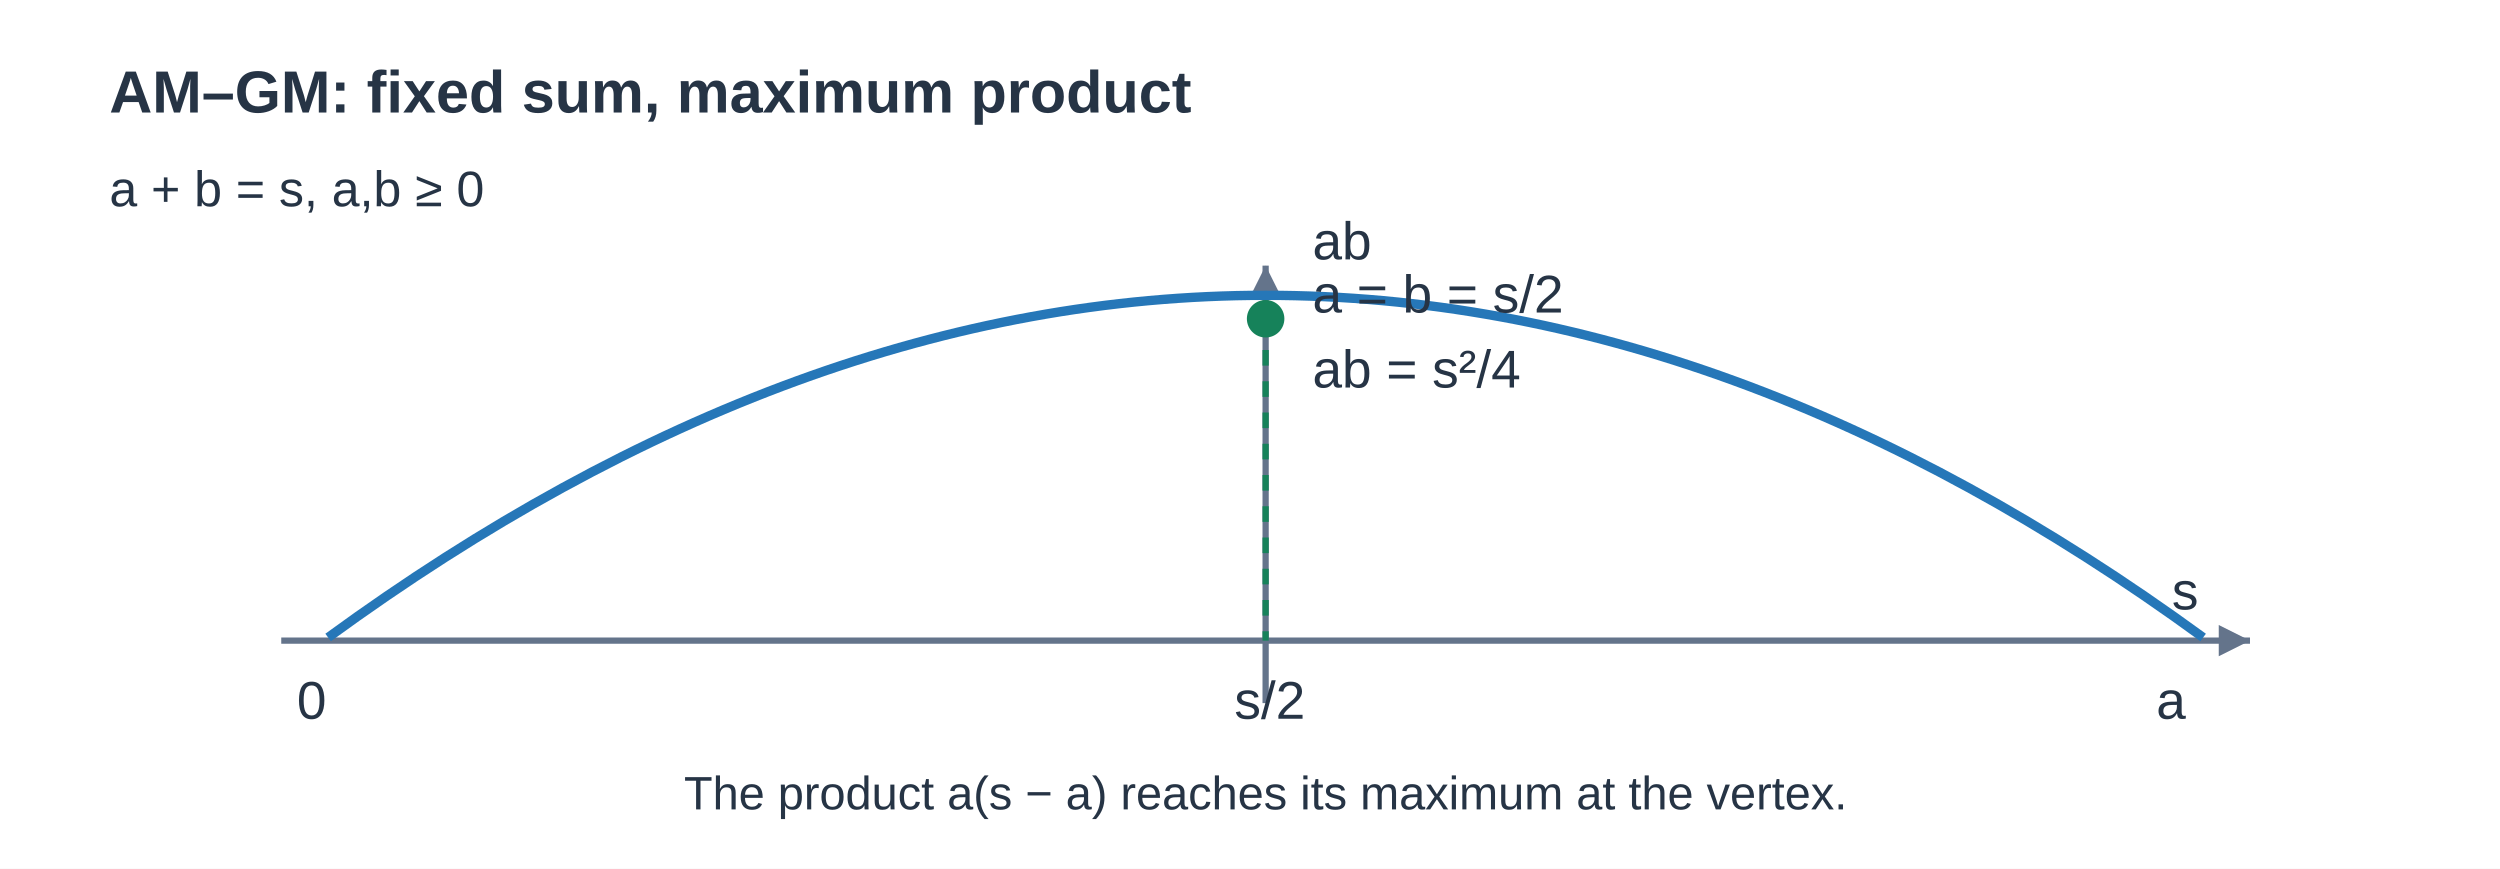
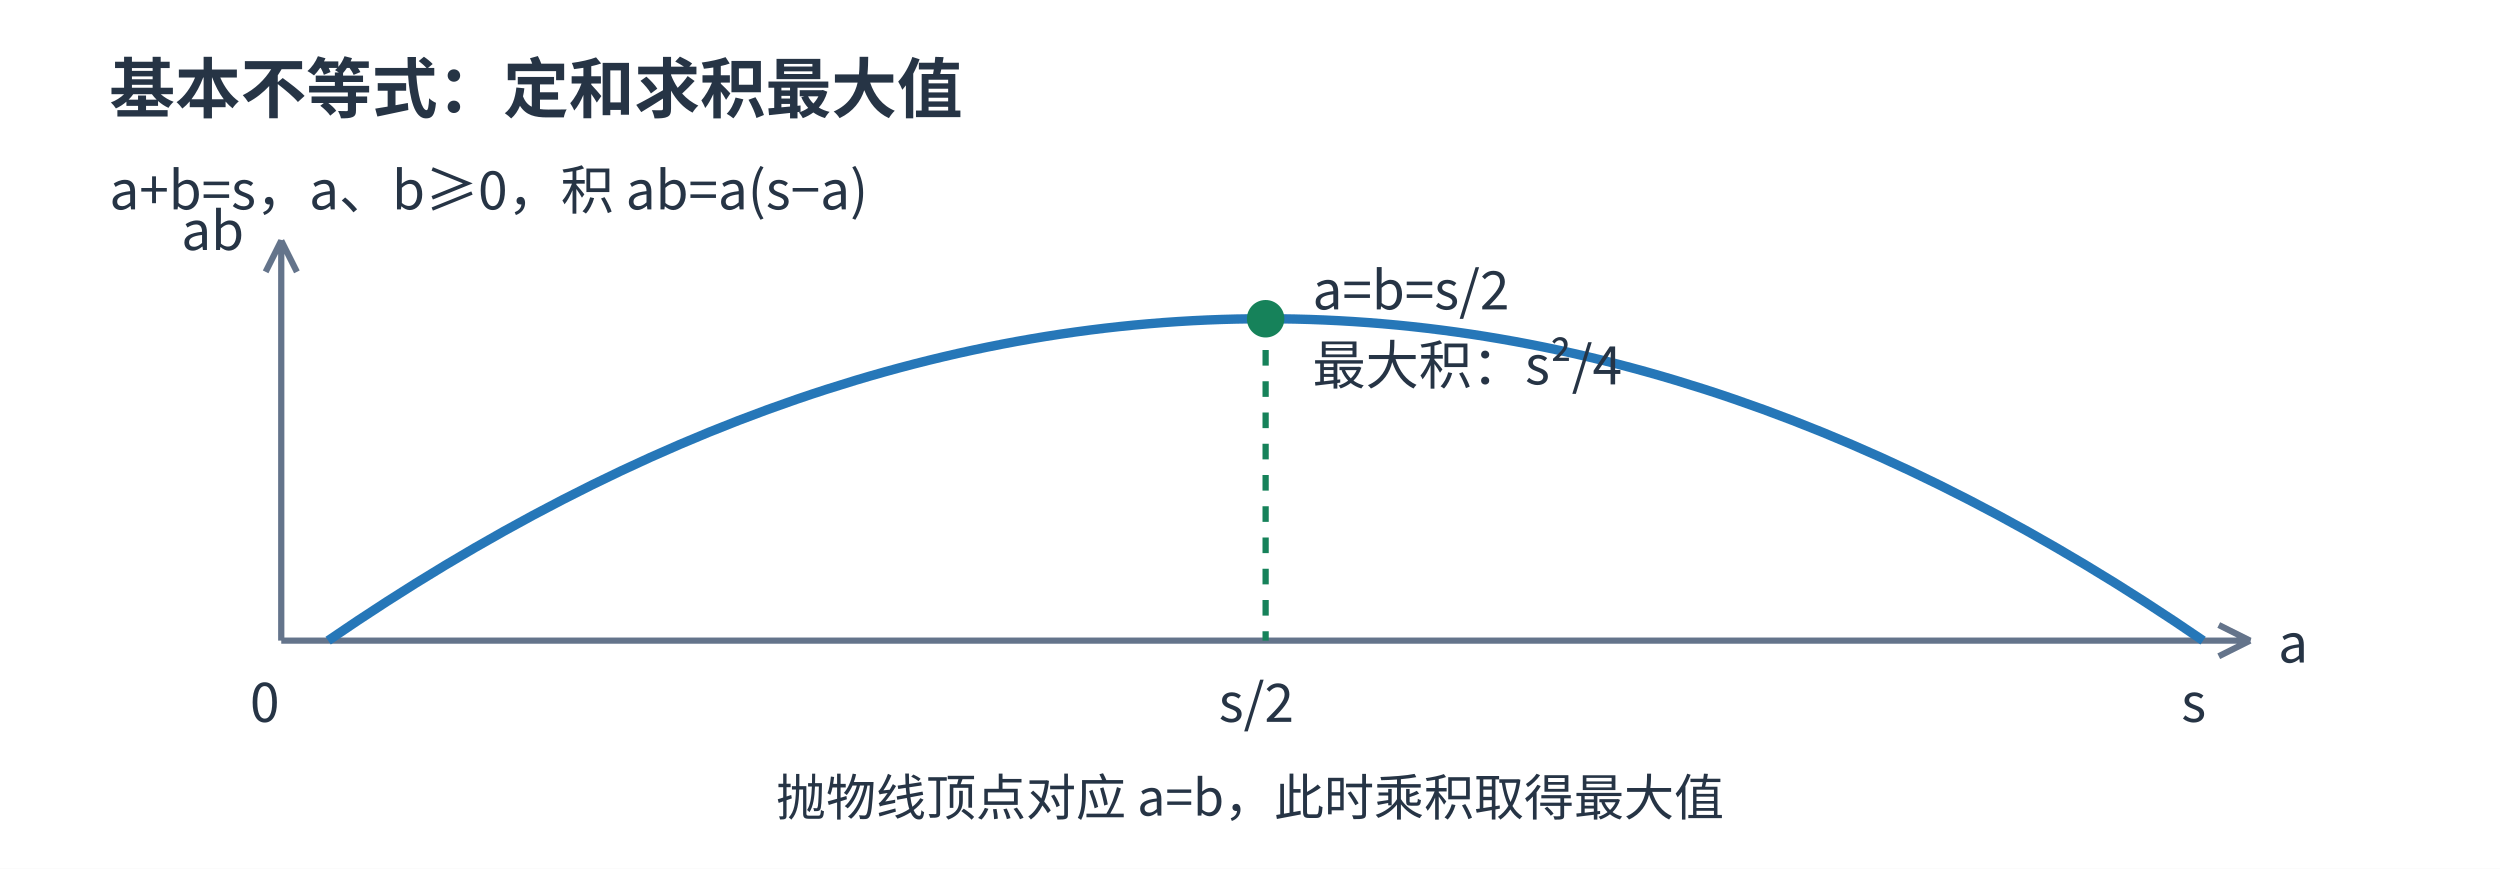
<svg xmlns="http://www.w3.org/2000/svg" width="800" height="278" viewBox="0 0 800 278">
-   <rect width="800" height="278" fill="#ffffff" />
-   <g font-family="Arial, sans-serif" fill="#263445">
-     <text x="35" y="36" font-size="19" font-weight="bold">AM–GM: fixed sum, maximum product</text>
-     <text x="35" y="66" font-size="16">a + b = s,  a,b ≥ 0</text>
-     <path d="M90 205 H720 M405 225 V85" stroke="#64748b" stroke-width="2" />
-     <path d="M720 205 l-10 -5 v10 z" fill="#64748b" />
-     <path d="M405 85 l-5 10 h10 z" fill="#64748b" />
-     <path d="M105 204 Q405 -15 705 204" fill="none" stroke="#2677b8" stroke-width="3" />
+   <rect width="800" height="278" fill="#fff" />
+   <g font-family="Microsoft YaHei, PingFang SC, Noto Sans CJK SC, sans-serif" fill="#263445">
+     <text x="35" y="36" font-size="21" font-weight="bold">基本不等式：定和求积最大值</text>
+     <text x="35" y="67" font-size="17">a+b=s，a、b≥0，积 ab=a(s−a)</text>
+     <path d="M90 205 H720 l-10 -5 m10 5 l-10 5 M90 205 V77 l-5 10 m5 -10 l5 10" stroke="#64748b" stroke-width="2" fill="none" />
+     <path d="M105 205 Q405 -1 705 205" fill="none" stroke="#2677b8" stroke-width="3" />
    <path d="M405 102 V205" stroke="#16825a" stroke-dasharray="5 5" stroke-width="2" />
    <circle cx="405" cy="102" r="6" fill="#16825a" />
    <g font-size="17">
-       <text x="420" y="100">a = b = s/2</text>
-       <text x="420" y="124">ab = s²/4</text>
-       <text x="690" y="230">a</text>
-       <text x="95" y="230">0</text>
-       <text x="395" y="230">s/2</text>
-       <text x="695" y="195">s</text>
-       <text x="420" y="83">ab</text>
+       <text x="420" y="99">a=b=s/2</text>
+       <text x="420" y="123">最大积：s²/4</text>
+       <text x="729" y="212">a</text>
+       <text x="80" y="231">0</text>
+       <text x="390" y="231">s/2</text>
+       <text x="698" y="231">s</text>
+       <text x="58" y="80">ab</text>
    </g>
-     <text x="405" y="259" font-size="15" text-anchor="middle">The product a(s − a) reaches its maximum at the vertex.</text>
+     <text x="400" y="261" font-size="16" text-anchor="middle">抛物线顶点对应 a=b，此时乘积取得最大值</text>
  </g>
</svg>
